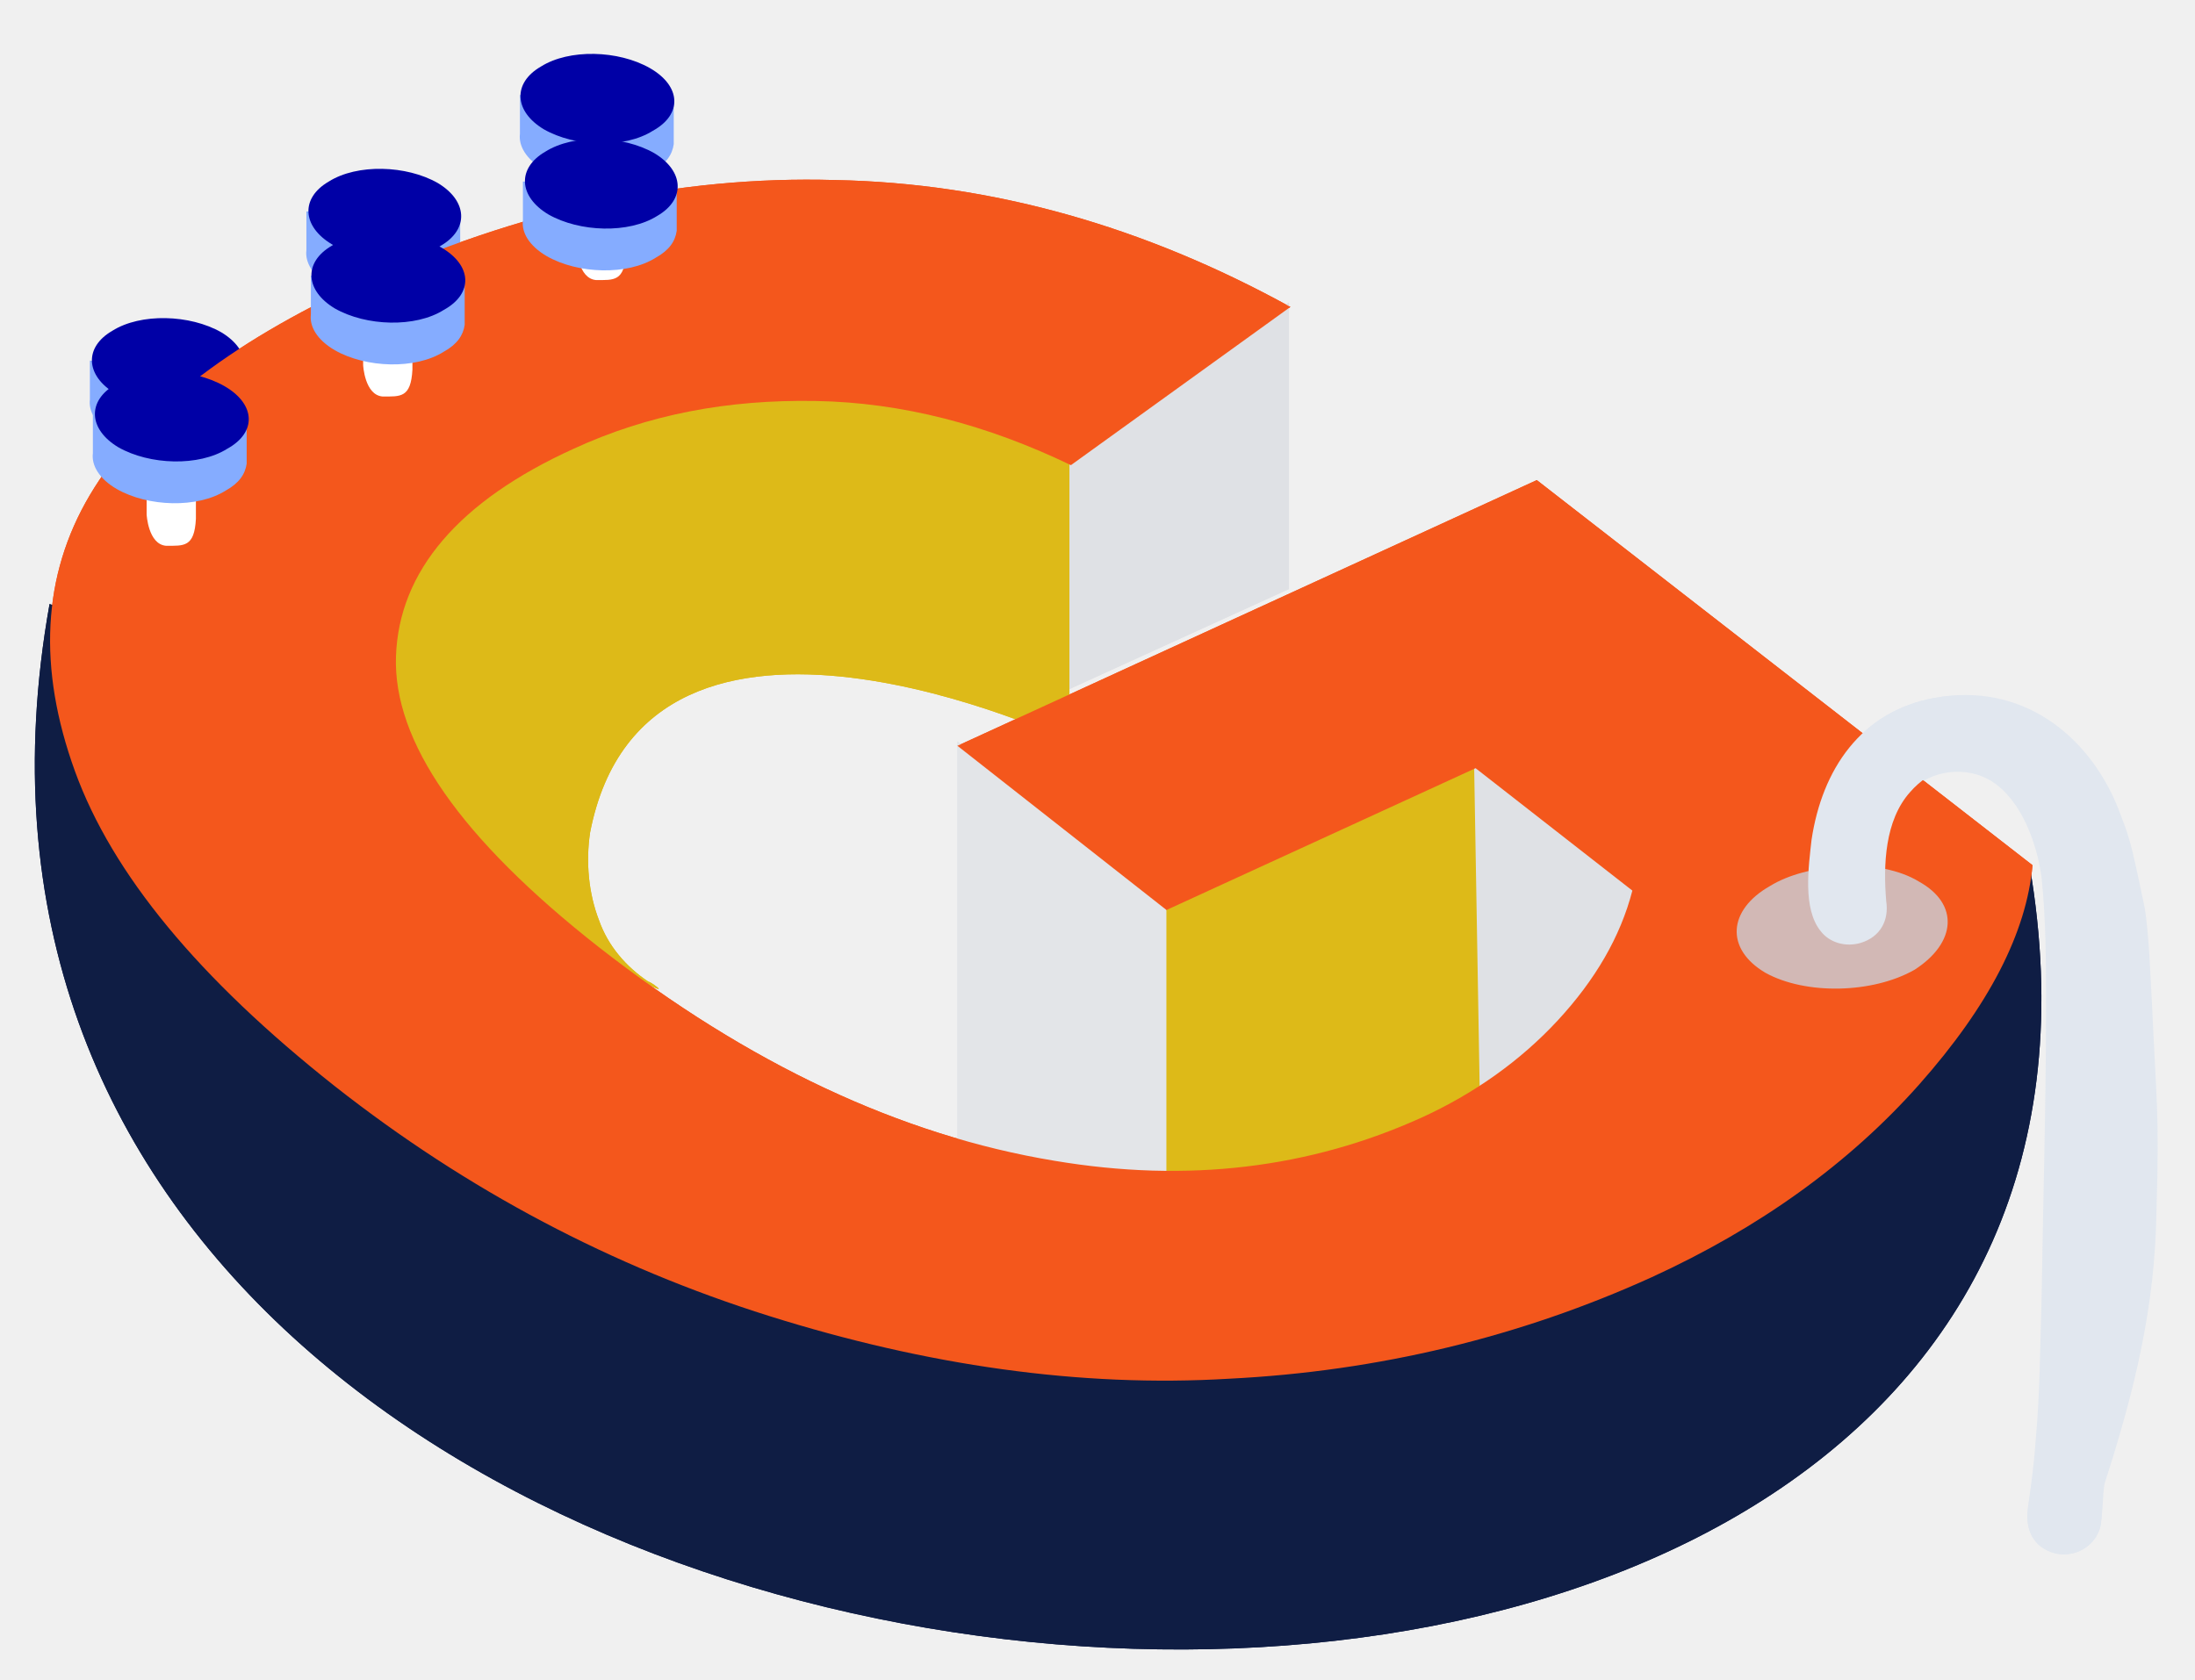
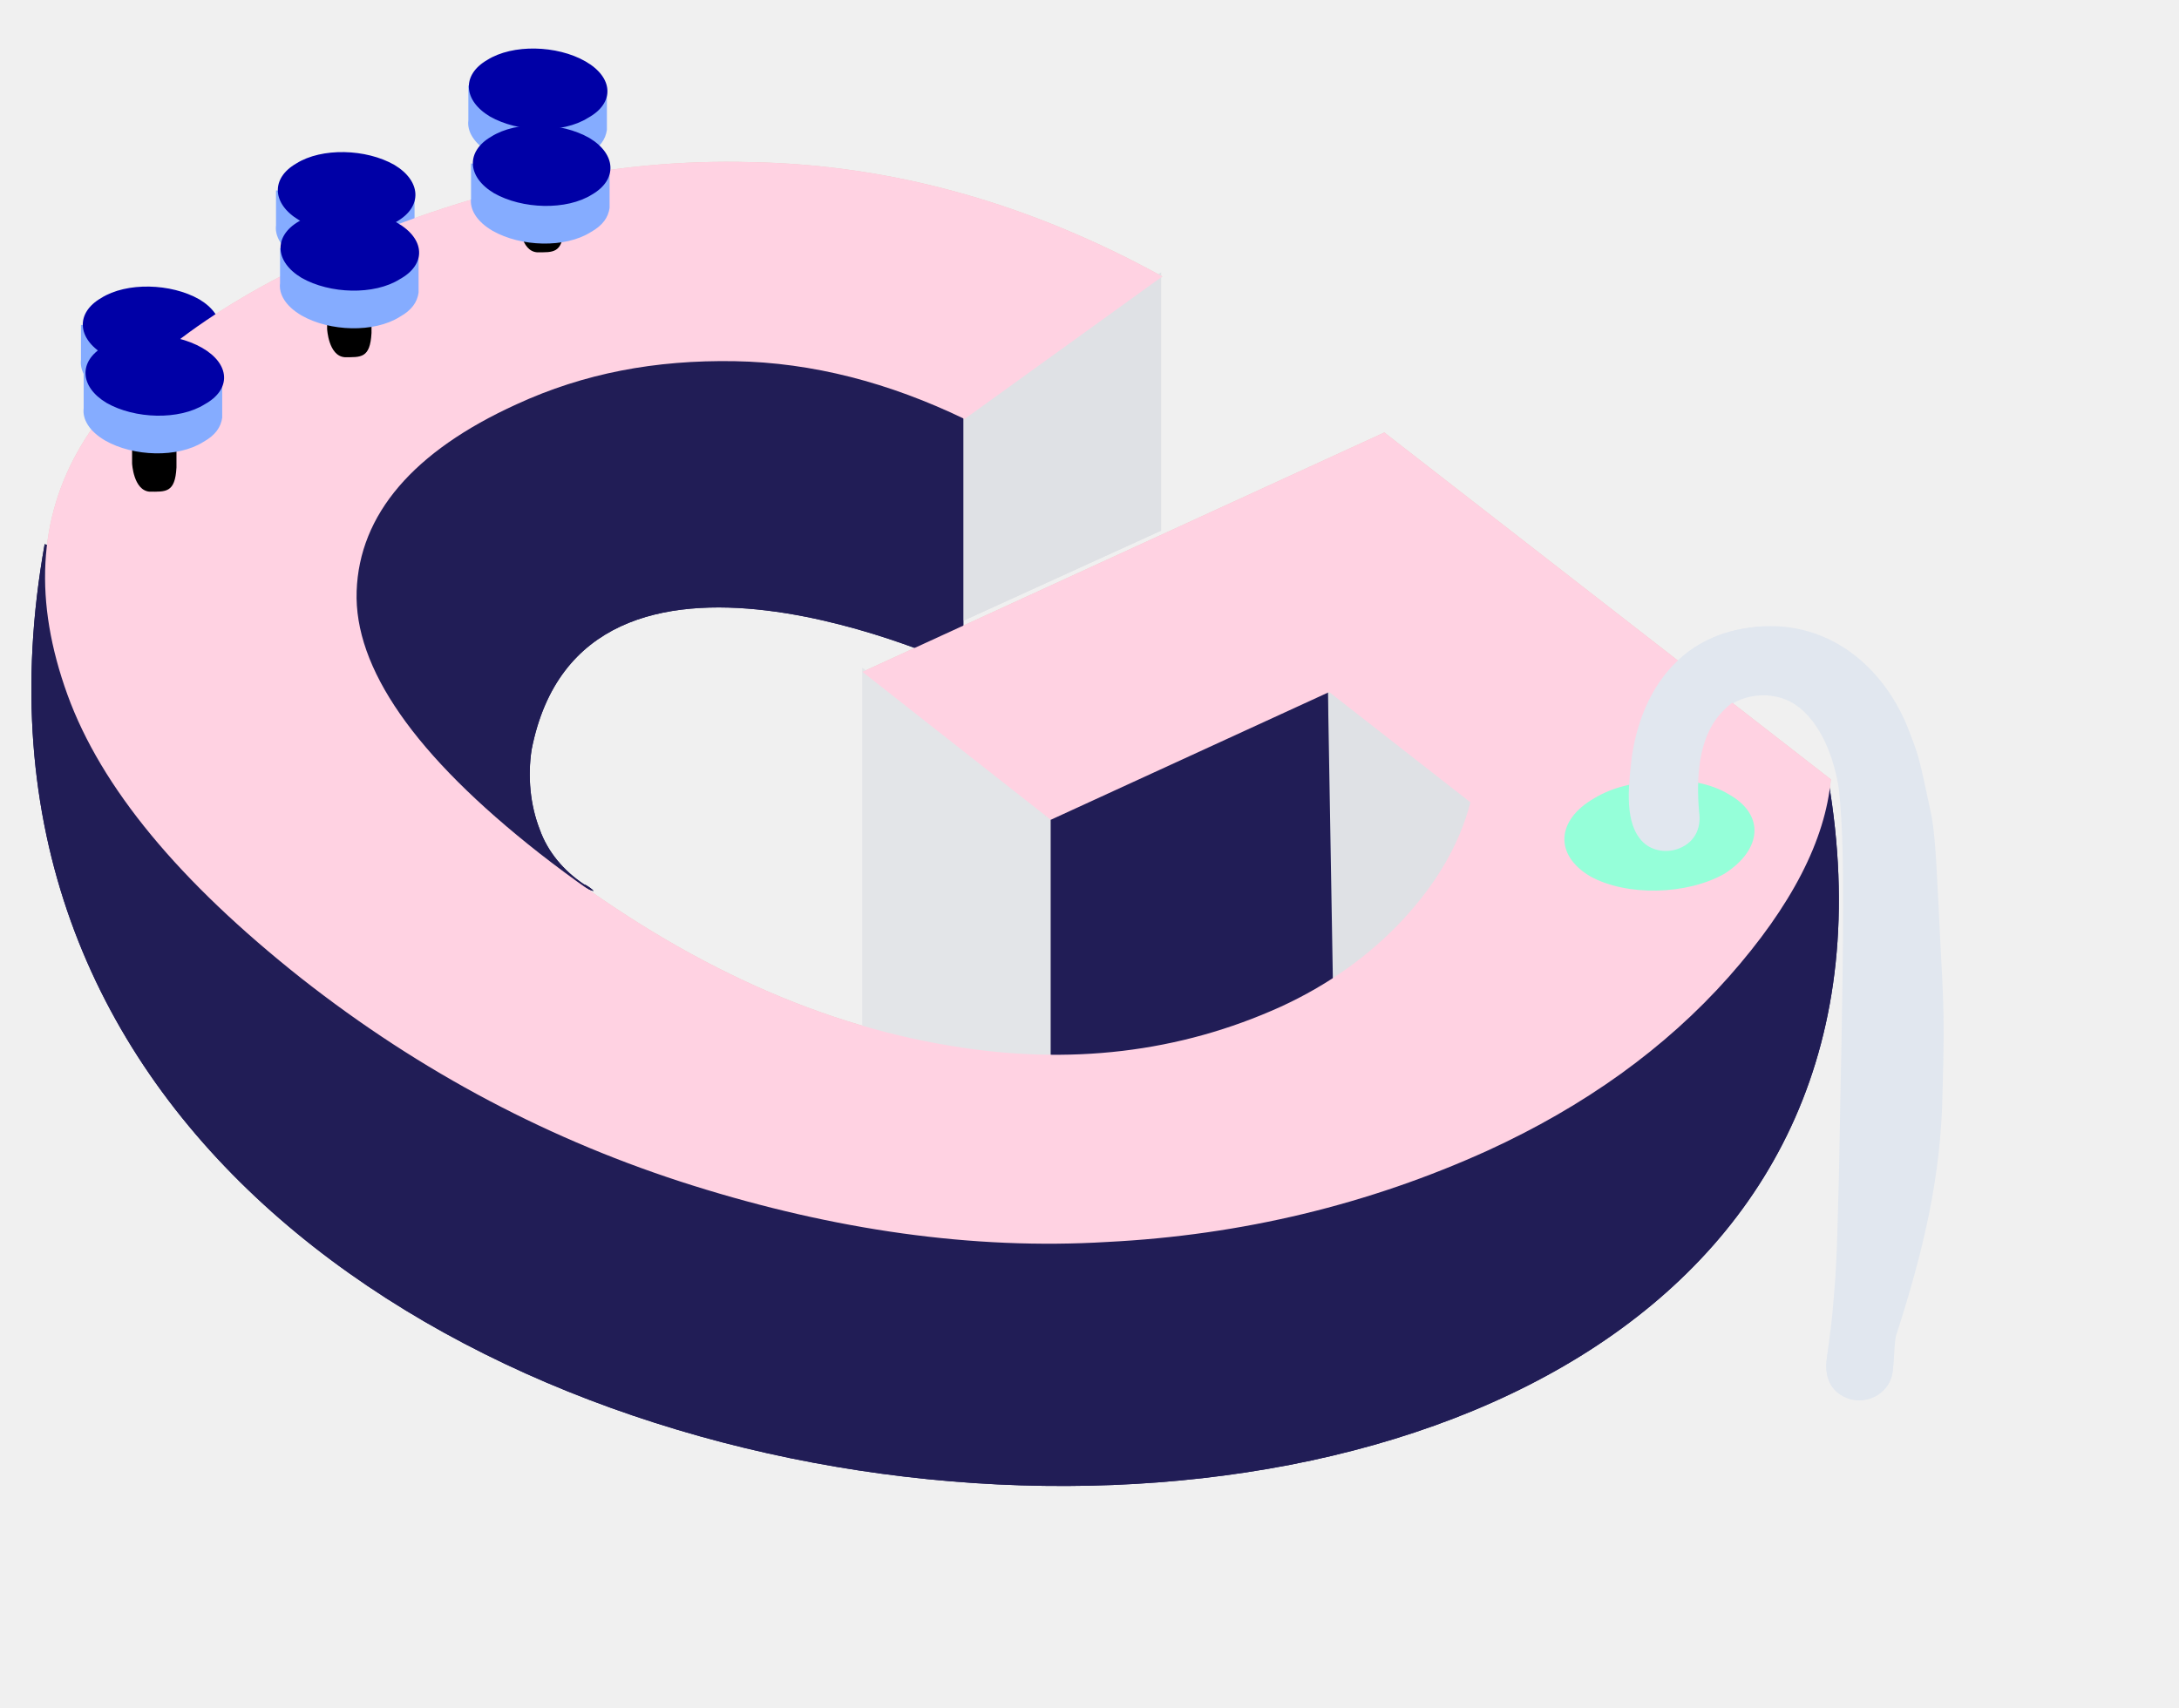
- <svg xmlns="http://www.w3.org/2000/svg" version="1.0" id="all" x="0px" y="0px" width="147px" height="112.5px" viewBox="0 0 147 112.5" enable-background="new 0 0 147 112.5" xml:space="preserve">
+ <svg xmlns="http://www.w3.org/2000/svg" version="1.1" id="all" x="0px" y="0px" width="162px" height="127px" viewBox="0 0 162 127" enable-background="new 0 0 162 127" xml:space="preserve">
  <g id="g-anim1">
-     <path fill="#0F1D44" d="M135.92,57.961c-20.3,21.5-44.398,23.5-71.5,19.3c-34-5.199-35.8-27.8-61.1-36.8   C-11.68,124.261,149.32,136.261,135.92,57.961z" />
-     <polygon fill="#E3E5E8" points="64.12,49.661 64.12,80.361 78.12,84.761 78.12,60.562" />
-     <polygon fill="#DFE1E5" points="71.62,46.161 86.32,39.461 86.32,20.261 71.62,30.861" />
-     <polygon fill="#DFE1E5" points="99.221,51.461 98.721,51.161 98.721,77.261 115.42,70.761 115.42,55.761" />
-     <polygon fill="#DDBA18" points="99.221,80.261 98.721,51.161 77.721,60.661 78.12,60.562 78.12,84.062" />
-     <path fill="#DDBA18" d="M43.22,22.161l-23,18.4l2.4,13.899c3.5,2,6.9,3.9,10.4,5.8c2.4,1.4,4.9,2.7,7.3,4c0.8,0.5,1.7,0.9,2.6,1.4   c0.4,0.2,0.8,0.5,1.2,0.6l0,0c0-0.1-0.6-0.5-0.7-0.5c-1.5-1-2.7-2.399-3.3-4.1c-0.7-1.8-0.9-3.9-0.6-5.9   c3.8-19.5,32.1-6.1,32.1-6.1v-18.8l-4.8-10.601L43.22,22.161z" />
-     <path fill="#F4571C" d="M102.92,32.161l-38.8,17.8l14,11l20.7-9.5l10.5,8.2c-0.8,3.1-2.5,6-5,8.7s-5.6,4.899-9.1,6.5   c-7.5,3.399-15.7,4.399-24.602,2.899c-10.3-1.699-20.5-6.5-30.5-14.3c-9.299-7.3-13.799-13.8-13.599-19.5   c0.2-5.7,4.2-10.399,11.9-13.899c5-2.301,10.3-3.301,16.2-3.2c5.8,0.1,11.5,1.6,17.101,4.3l14.699-10.6c-9.8-5.4-20-8.3-30.5-8.5   c-10.5-0.3-21.1,2-31.8,6.9c-8.9,4.101-14.9,8.8-18.1,14.2c-3.2,5.4-3.5,11.6-1,18.5s8.3,13.9,17.4,21.1   c8.9,7,18.6,12.101,29.1,15.4c10.5,3.299,20.8,4.799,30.8,4.199c10-0.5,19.5-2.801,28.3-6.801c7.2-3.299,13.2-7.601,17.9-12.898   c4.7-5.3,7.2-10.201,7.6-14.701L102.92,32.161z" />
-     <path fill="#D2B8B5" d="M128.521,59.062c-1.3-0.801-3.101-1.101-4.9-1.101l-0.2-0.1v0.1l-0.199,0.101   c-1.699,0.1-3.399,0.5-4.699,1.3c-2.801,1.6-3,4.2-0.301,5.8c2.699,1.5,7.199,1.4,10-0.2   C131.021,63.161,131.221,60.562,128.521,59.062z" />
-     <path fill="#E1E7EF" d="M141.021,55.261c-1.7-5-5.7-9.6-11.5-8.5c-4.9,0.9-7.5,4.801-8.2,9.5c-0.2,1.801-0.6,4.601,0.6,6.101   c0.602,0.8,1.7,1.1,2.7,0.8c1.3-0.4,1.9-1.5,1.7-2.8c-0.2-2.4-0.1-5.4,1.6-7.3c1.301-1.5,3.801-1.801,5.5-0.7   c2,1.3,3,4.2,3.301,6.399c0.301,2.9,0.301,5.801,0.301,8.7c0,6.601-0.2,13.101-0.301,19.701c-0.101,3.101-0.101,6.199-0.399,9.399   c-0.101,1.5-0.3,2.898-0.5,4.398c-0.2,1.301,0.2,2.5,1.5,3c1.601,0.602,3.3-0.5,3.399-2.1c0.101-0.801,0.101-1.6,0.199-2.4   c0.4-6.199,0.602-12.398,0.7-18.6c0.2-6.699,0.3-13.5,0-20.2C141.521,58.961,141.62,56.961,141.021,55.261   C140.021,52.361,142.62,59.961,141.021,55.261z" />
-     <path fill="#FFFFFF" d="M9.82,27.461v7c0,0,0.1,2,1.3,2.101c1.2,0,1.9,0.1,2-1.801l0,0v-0.1l0,0v-7.2H9.82z" />
+     <path fill="#211D56" d="M135.92,57.961c-20.3,21.5-44.398,23.5-71.5,19.3c-34-5.198-35.8-27.8-61.1-36.8   C-11.68,124.261,149.32,136.261,135.92,57.961z" />
+     <polygon fill="#E3E5E8" points="64.12,49.661 64.12,80.361 78.12,84.761 78.12,60.562  " />
+     <polygon fill="#DFE1E5" points="71.62,46.161 86.32,39.461 86.32,20.261 71.62,30.861  " />
+     <polygon fill="#DFE1E5" points="99.221,51.461 98.721,51.161 98.721,77.261 115.42,70.761 115.42,55.761  " />
+     <polygon fill="#211D56" points="99.221,80.261 98.721,51.161 77.721,60.661 78.12,60.562 78.12,84.062  " />
+     <path fill="#211D56" d="M43.22,22.161l-23,18.4l2.4,13.899c3.5,2,6.9,3.899,10.4,5.8c2.4,1.4,4.9,2.7,7.3,4   c0.8,0.5,1.7,0.9,2.6,1.4c0.4,0.199,0.8,0.5,1.2,0.6l0,0c0-0.1-0.6-0.5-0.7-0.5c-1.5-1-2.7-2.398-3.3-4.1   c-0.7-1.801-0.9-3.9-0.6-5.9c3.8-19.5,32.1-6.1,32.1-6.1v-18.8l-4.8-10.601L43.22,22.161z" />
+     <path fill="#EDC4C2" d="M102.92,32.161l-38.8,17.8l14,11l20.7-9.5l10.5,8.2c-0.801,3.1-2.5,6-5,8.7   c-2.5,2.699-5.604,4.896-9.104,6.5c-7.5,3.396-15.699,4.396-24.602,2.896c-10.3-1.696-20.5-6.5-30.5-14.3   c-9.299-7.3-13.799-13.8-13.599-19.5c0.2-5.7,4.2-10.399,11.9-13.899c5-2.301,10.3-3.301,16.2-3.2c5.8,0.1,11.5,1.6,17.101,4.3   l14.699-10.6c-9.8-5.4-20-8.3-30.5-8.5c-10.5-0.3-21.1,2-31.8,6.9c-8.9,4.101-14.9,8.8-18.1,14.2c-3.2,5.4-3.5,11.6-1,18.5   c2.5,6.898,8.3,13.896,17.4,21.1c8.9,7,18.6,12.104,29.1,15.4s20.8,4.799,30.796,4.195c10-0.5,19.5-2.801,28.304-6.801   c7.196-3.299,13.196-7.601,17.897-12.896c4.699-5.302,7.199-10.201,7.603-14.701L102.92,32.161z" />
+     <path fill="#D2B8B5" d="M128.521,59.062c-1.304-0.803-3.104-1.103-4.9-1.103l-0.2-0.101v0.101l-0.198,0.103   c-1.699,0.1-3.396,0.5-4.699,1.299c-2.801,1.601-3,4.201-0.301,5.801c2.698,1.5,7.198,1.4,10-0.2   C131.021,63.161,131.221,60.562,128.521,59.062z" />
+     <path fill="#E1E7EF" d="M141.021,55.261c-1.701-5-5.701-9.6-11.5-8.5c-4.9,0.9-7.5,4.801-8.201,9.5   c-0.199,1.802-0.603,4.601,0.601,6.101c0.603,0.802,1.7,1.102,2.7,0.802c1.3-0.399,1.9-1.5,1.699-2.802   c-0.199-2.398-0.103-5.398,1.601-7.298c1.302-1.5,3.802-1.801,5.5-0.7c2,1.3,3,4.2,3.302,6.399c0.301,2.9,0.301,5.803,0.301,8.7   c0,6.604-0.197,13.104-0.301,19.701c-0.102,3.104-0.102,6.197-0.396,9.396c-0.104,1.5-0.303,2.897-0.5,4.397   c-0.2,1.301,0.197,2.5,1.5,3c1.601,0.603,3.3-0.5,3.396-2.101c0.104-0.801,0.104-1.603,0.198-2.399   c0.399-6.199,0.603-12.397,0.7-18.601c0.199-6.698,0.3-13.5,0-20.199C141.521,58.961,141.62,56.961,141.021,55.261   C140.021,52.361,142.62,59.961,141.021,55.261z" />
+     <path d="M9.82,27.461v7c0,0,0.1,2,1.3,2.101c1.2,0,1.9,0.1,2-1.801l0,0v-0.1l0,0v-7.2H9.82z" />
    <path fill="#85ACFF" d="M13.12,24.361c-1.2-0.3-2.5-0.4-3.8-0.101l-3.3-0.1v2.6l0,0c-0.1,0.801,0.4,1.7,1.6,2.4   c2.1,1.2,5.4,1.3,7.3,0.1c0.9-0.5,1.3-1.1,1.4-1.8l0,0v-0.3l0,0v-2.7L13.12,24.361z" />
    <path fill="#0000A6" d="M14.82,22.261c-2.1-1.199-5.4-1.3-7.3-0.1c-1.9,1.1-1.8,3,0.2,4.2c2.1,1.2,5.4,1.3,7.3,0.1   C16.92,25.361,16.82,23.461,14.82,22.261z" />
-     <path fill="#FFFFFF" d="M24.32,17.461v7c0,0,0.1,2,1.3,2.101c1.2,0,1.9,0.1,2-1.801l0,0v-0.1l0,0v-7.2H24.32z" />
+     <path d="M24.32,17.461v7c0,0,0.1,2,1.3,2.101c1.2,0,1.9,0.1,2-1.801l0,0v-0.1l0,0v-7.2H24.32z" />
    <path fill="#85ACFF" d="M27.62,14.361c-1.2-0.3-2.5-0.4-3.8-0.1l-3.3-0.1v2.6l0,0c-0.1,0.8,0.4,1.7,1.6,2.4   c2.1,1.2,5.4,1.3,7.3,0.1c0.9-0.5,1.3-1.1,1.4-1.8l0,0v-0.3l0,0v-2.7L27.62,14.361z" />
    <path fill="#0000A6" d="M29.32,12.261c-2.1-1.2-5.4-1.3-7.3-0.1c-1.9,1.1-1.8,3,0.2,4.2c2.1,1.2,5.4,1.3,7.3,0.1   C31.42,15.361,31.32,13.461,29.32,12.261z" />
-     <path fill="#FFFFFF" d="M38.62,9.661v7c0,0,0.1,2,1.3,2.1c1.2,0,1.9,0.101,2-1.8l0,0v-0.1l0,0v-7.2H38.62z" />
+     <path d="M38.62,9.661v7c0,0,0.1,2,1.3,2.1c1.2,0,1.9,0.101,2-1.8l0,0v-0.1l0,0v-7.2H38.62z" />
    <path fill="#85ACFF" d="M41.82,6.661c-1.2-0.3-2.5-0.4-3.8-0.1l-3.2-0.2v2.6l0,0c-0.1,0.8,0.4,1.7,1.6,2.4c2.1,1.2,5.4,1.3,7.3,0.1   c0.9-0.5,1.3-1.1,1.4-1.8l0,0v-0.3l0,0v-2.7H41.82z" />
    <path fill="#0000A6" d="M43.521,4.561c-2.1-1.2-5.4-1.3-7.3-0.1c-1.9,1.1-1.8,3,0.2,4.2c2.1,1.2,5.4,1.3,7.3,0.1   C45.72,7.661,45.62,5.761,43.521,4.561z" />
  </g>
  <g id="g-anim2">
-     <path fill="#0F1D44" d="M135.92,57.961c-20.3,21.5-44.398,23.5-71.5,19.3c-34-5.199-35.8-27.8-61.1-36.8   C-11.68,124.261,149.32,136.261,135.92,57.961z" />
-     <polygon fill="#E3E5E8" points="64.12,49.661 64.12,80.361 78.12,84.761 78.12,60.562" />
-     <polygon fill="#DFE1E5" points="71.62,46.161 86.32,39.461 86.32,20.261 71.62,30.861" />
-     <polygon fill="#DFE1E5" points="99.221,51.461 98.721,51.161 98.721,77.261 115.42,70.761 115.42,55.761" />
-     <polygon fill="#DDBA18" points="99.221,80.261 98.721,51.161 77.721,60.661 78.12,60.562 78.12,84.062" />
-     <path fill="#DDBA18" d="M43.22,22.161l-23,18.4l2.4,13.899c3.5,2,6.9,3.9,10.4,5.8c2.4,1.4,4.9,2.7,7.3,4c0.8,0.5,1.7,0.9,2.6,1.4   c0.4,0.2,0.8,0.5,1.2,0.6l0,0c0-0.1-0.6-0.5-0.7-0.5c-1.5-1-2.7-2.399-3.3-4.1c-0.7-1.8-0.9-3.9-0.6-5.9   c3.8-19.5,32.1-6.1,32.1-6.1v-18.8l-4.8-10.601L43.22,22.161z" />
-     <path fill="#F4571C" d="M102.92,32.161l-38.8,17.8l14,11l20.7-9.5l10.5,8.2c-0.8,3.1-2.5,6-5,8.7s-5.6,4.899-9.1,6.5   c-7.5,3.399-15.7,4.399-24.602,2.899c-10.3-1.699-20.5-6.5-30.5-14.3c-9.299-7.3-13.799-13.8-13.599-19.5   c0.2-5.7,4.2-10.399,11.9-13.899c5-2.301,10.3-3.301,16.2-3.2c5.8,0.1,11.5,1.6,17.101,4.3l14.699-10.6c-9.8-5.4-20-8.3-30.5-8.5   c-10.5-0.3-21.1,2-31.8,6.9c-8.9,4.101-14.9,8.8-18.1,14.2c-3.2,5.4-3.5,11.6-1,18.5s8.3,13.9,17.4,21.1   c8.9,7,18.6,12.101,29.1,15.4c10.5,3.299,20.8,4.799,30.8,4.199c10-0.5,19.5-2.801,28.3-6.801c7.2-3.299,13.2-7.601,17.9-12.898   c4.7-5.3,7.2-10.201,7.6-14.701L102.92,32.161z" />
-     <path fill="#D2B8B5" d="M128.521,59.062c-1.3-0.801-3.101-1.101-4.9-1.101l-0.2-0.1v0.1l-0.199,0.101   c-1.699,0.1-3.399,0.5-4.699,1.3c-2.801,1.6-3,4.2-0.301,5.8c2.699,1.5,7.199,1.4,10-0.2   C131.021,63.161,131.221,60.562,128.521,59.062z" />
-     <path fill="#E1E7EF" d="M141.82,54.062c-2-4.9-6.5-8.4-12.3-7.301c-4.9,0.9-7.5,4.801-8.2,9.5c-0.2,1.801-0.6,4.601,0.6,6.101   c0.602,0.8,1.7,1.1,2.7,0.8c1.3-0.4,1.9-1.5,1.7-2.8c-0.2-2.4-0.1-5.4,1.6-7.3c1.301-1.5,3.5-2.4,5.602-2.101   c2.199,0.3,4.6,4.2,5,6.4c0.3,2.899,0.5,3.399,0.8,11.1c0.3,6.601,0.399,9.601,0.2,16.201c-0.102,3.101-1.102,7-2.2,10   c-0.5,1.399-1.3,4.799-1.5,6.299c-0.2,1.302,0.2,2.5,1.5,3c1.601,0.601,3.3-0.5,3.399-2.1c0.101-0.8,0-1.601,0.199-2.4   c2.102-6.5,3.4-12,3.5-18.299c0.2-6.701,0-7.201-0.3-13.899c-0.1-1.701-0.2-4.801-0.5-6.5   C142.62,55.961,142.62,56.161,141.82,54.062z" />
-     <path fill="#FFFFFF" d="M9.82,27.461v7c0,0,0.1,2,1.3,2.101c1.2,0,1.9,0.1,2-1.801l0,0v-0.1l0,0v-7.2H9.82z" />
-     <path fill="#85ACFF" d="M13.32,27.961c-1.2-0.3-2.5-0.399-3.8-0.1l-3.3-0.101v2.601l0,0c-0.1,0.8,0.4,1.7,1.6,2.399   c2.1,1.2,5.4,1.301,7.3,0.101c0.9-0.5,1.3-1.101,1.4-1.8l0,0v-0.301l0,0v-2.699L13.32,27.961z" />
+     <path fill="#211D56" d="M135.92,57.961c-20.3,21.5-44.398,23.5-71.5,19.3c-34-5.198-35.8-27.8-61.1-36.8   C-11.68,124.261,149.32,136.261,135.92,57.961z" />
+     <polygon fill="#E3E5E8" points="64.12,49.661 64.12,80.361 78.12,84.761 78.12,60.562  " />
+     <polygon fill="#DFE1E5" points="71.62,46.161 86.32,39.461 86.32,20.261 71.62,30.861  " />
+     <polygon fill="#DFE1E5" points="99.221,51.461 98.721,51.161 98.721,77.261 115.42,70.761 115.42,55.761  " />
+     <polygon fill="#211D56" points="99.221,80.261 98.721,51.161 77.721,60.661 78.12,60.562 78.12,84.062  " />
+     <path fill="#211D56" d="M43.22,22.161l-23,18.4l2.4,13.899c3.5,2,6.9,3.899,10.4,5.8c2.4,1.4,4.9,2.7,7.3,4   c0.8,0.5,1.7,0.9,2.6,1.4c0.4,0.199,0.8,0.5,1.2,0.6l0,0c0-0.1-0.6-0.5-0.7-0.5c-1.5-1-2.7-2.398-3.3-4.1   c-0.7-1.801-0.9-3.9-0.6-5.9c3.8-19.5,32.1-6.1,32.1-6.1v-18.8l-4.8-10.601L43.22,22.161z" />
+     <path fill="#FFD2E2" d="M102.92,32.161l-38.8,17.8l14,11l20.7-9.5l10.5,8.2c-0.801,3.1-2.5,6-5,8.7   c-2.5,2.699-5.604,4.896-9.104,6.5c-7.5,3.396-15.699,4.396-24.602,2.896c-10.3-1.696-20.5-6.5-30.5-14.3   c-9.299-7.3-13.799-13.8-13.599-19.5c0.2-5.7,4.2-10.399,11.9-13.899c5-2.301,10.3-3.301,16.2-3.2c5.8,0.1,11.5,1.6,17.101,4.3   l14.699-10.6c-9.8-5.4-20-8.3-30.5-8.5c-10.5-0.3-21.1,2-31.8,6.9c-8.9,4.101-14.9,8.8-18.1,14.2c-3.2,5.4-3.5,11.6-1,18.5   c2.5,6.898,8.3,13.896,17.4,21.1c8.9,7,18.6,12.104,29.1,15.4s20.8,4.799,30.796,4.195c10-0.5,19.5-2.801,28.304-6.801   c7.196-3.299,13.196-7.601,17.897-12.896c4.699-5.302,7.199-10.201,7.603-14.701L102.92,32.161z" />
+     <path fill="#95FFD9" d="M128.521,59.062c-1.304-0.803-3.104-1.103-4.9-1.103l-0.2-0.101v0.101l-0.198,0.103   c-1.699,0.1-3.396,0.5-4.699,1.299c-2.801,1.601-3,4.201-0.301,5.801c2.698,1.5,7.198,1.4,10-0.2   C131.021,63.161,131.221,60.562,128.521,59.062z" />
+     <path fill="#E1E7EF" d="M141.82,54.062c-2-4.9-6.5-8.4-12.301-7.301c-4.899,0.9-7.5,4.801-8.199,9.5   c-0.2,1.802-0.6,4.601,0.6,6.101c0.602,0.802,1.7,1.102,2.7,0.802c1.3-0.399,1.899-1.5,1.7-2.802c-0.2-2.398-0.104-5.398,1.6-7.298   c1.301-1.5,3.5-2.4,5.602-2.101c2.199,0.3,4.604,4.2,5,6.399c0.304,2.898,0.5,3.398,0.804,11.101   c0.3,6.604,0.396,9.604,0.196,16.201c-0.102,3.104-1.102,7-2.196,10c-0.5,1.396-1.304,4.799-1.5,6.299c-0.2,1.305,0.196,2.5,1.5,3   c1.601,0.604,3.3-0.5,3.396-2.102c0.104-0.801,0-1.603,0.199-2.398c2.102-6.5,3.4-12,3.5-18.299c0.2-6.701,0-7.201-0.3-13.896   c-0.101-1.701-0.2-4.804-0.5-6.5C142.62,55.961,142.62,56.161,141.82,54.062z" />
+     <path d="M9.82,27.461v7c0,0,0.1,2,1.3,2.101c1.2,0,1.9,0.1,2-1.801l0,0v-0.1l0,0v-7.2H9.82z" />
+     <path fill="#85ACFF" d="M13.32,27.961c-1.2-0.3-2.5-0.399-3.8-0.1l-3.3-0.101v2.601l0,0c-0.1,0.8,0.4,1.7,1.6,2.399   c2.1,1.2,5.4,1.301,7.3,0.101c0.9-0.5,1.3-1.101,1.4-1.8l0,0V30.76l0,0v-2.699L13.32,27.961z" />
    <path fill="#0000A6" d="M15.021,25.861c-2.1-1.2-5.4-1.3-7.3-0.101c-1.9,1.101-1.8,3,0.2,4.2c2.1,1.2,5.4,1.3,7.3,0.101   C17.22,28.961,17.12,27.062,15.021,25.861z" />
-     <path fill="#FFFFFF" d="M24.32,17.461v7c0,0,0.1,2,1.3,2.101c1.2,0,1.9,0.1,2-1.801l0,0v-0.1l0,0v-7.2H24.32z" />
+     <path d="M24.32,17.461v7c0,0,0.1,2,1.3,2.101c1.2,0,1.9,0.1,2-1.801l0,0v-0.1l0,0v-7.2H24.32z" />
    <path fill="#85ACFF" d="M27.82,18.661c-1.2-0.3-2.5-0.4-3.8-0.1l-3.2-0.101v2.601l0,0c-0.1,0.8,0.4,1.699,1.6,2.399   c2.1,1.2,5.4,1.3,7.3,0.101c0.9-0.5,1.3-1.101,1.4-1.801l0,0v-0.3l0,0v-2.7L27.82,18.661z" />
    <path fill="#0000A6" d="M29.521,16.561c-2.1-1.2-5.4-1.3-7.3-0.1c-1.9,1.101-1.8,3,0.2,4.2c2.1,1.2,5.4,1.3,7.3,0.1   C31.72,19.661,31.62,17.761,29.521,16.561z" />
-     <path fill="#FFFFFF" d="M38.62,9.661v7c0,0,0.1,2,1.3,2.1c1.2,0,1.9,0.101,2-1.8l0,0v-0.1l0,0v-7.2H38.62z" />
+     <path d="M38.62,9.661v7c0,0,0.1,2,1.3,2.1c1.2,0,1.9,0.101,2-1.8l0,0v-0.1l0,0v-7.2H38.62z" />
    <path fill="#85ACFF" d="M42.12,12.361c-1.2-0.3-2.5-0.4-3.8-0.1l-3.3-0.1v2.6l0,0c-0.1,0.8,0.4,1.7,1.6,2.4   c2.1,1.2,5.4,1.3,7.3,0.1c0.9-0.5,1.3-1.1,1.4-1.8l0,0v-0.3l0,0v-2.7L42.12,12.361z" />
    <path fill="#0000A6" d="M43.82,10.261c-2.1-1.2-5.4-1.3-7.3-0.1c-1.9,1.1-1.8,3,0.2,4.2c2.1,1.2,5.4,1.3,7.3,0.1   C45.92,13.361,45.82,11.461,43.82,10.261z" />
  </g>
</svg>
